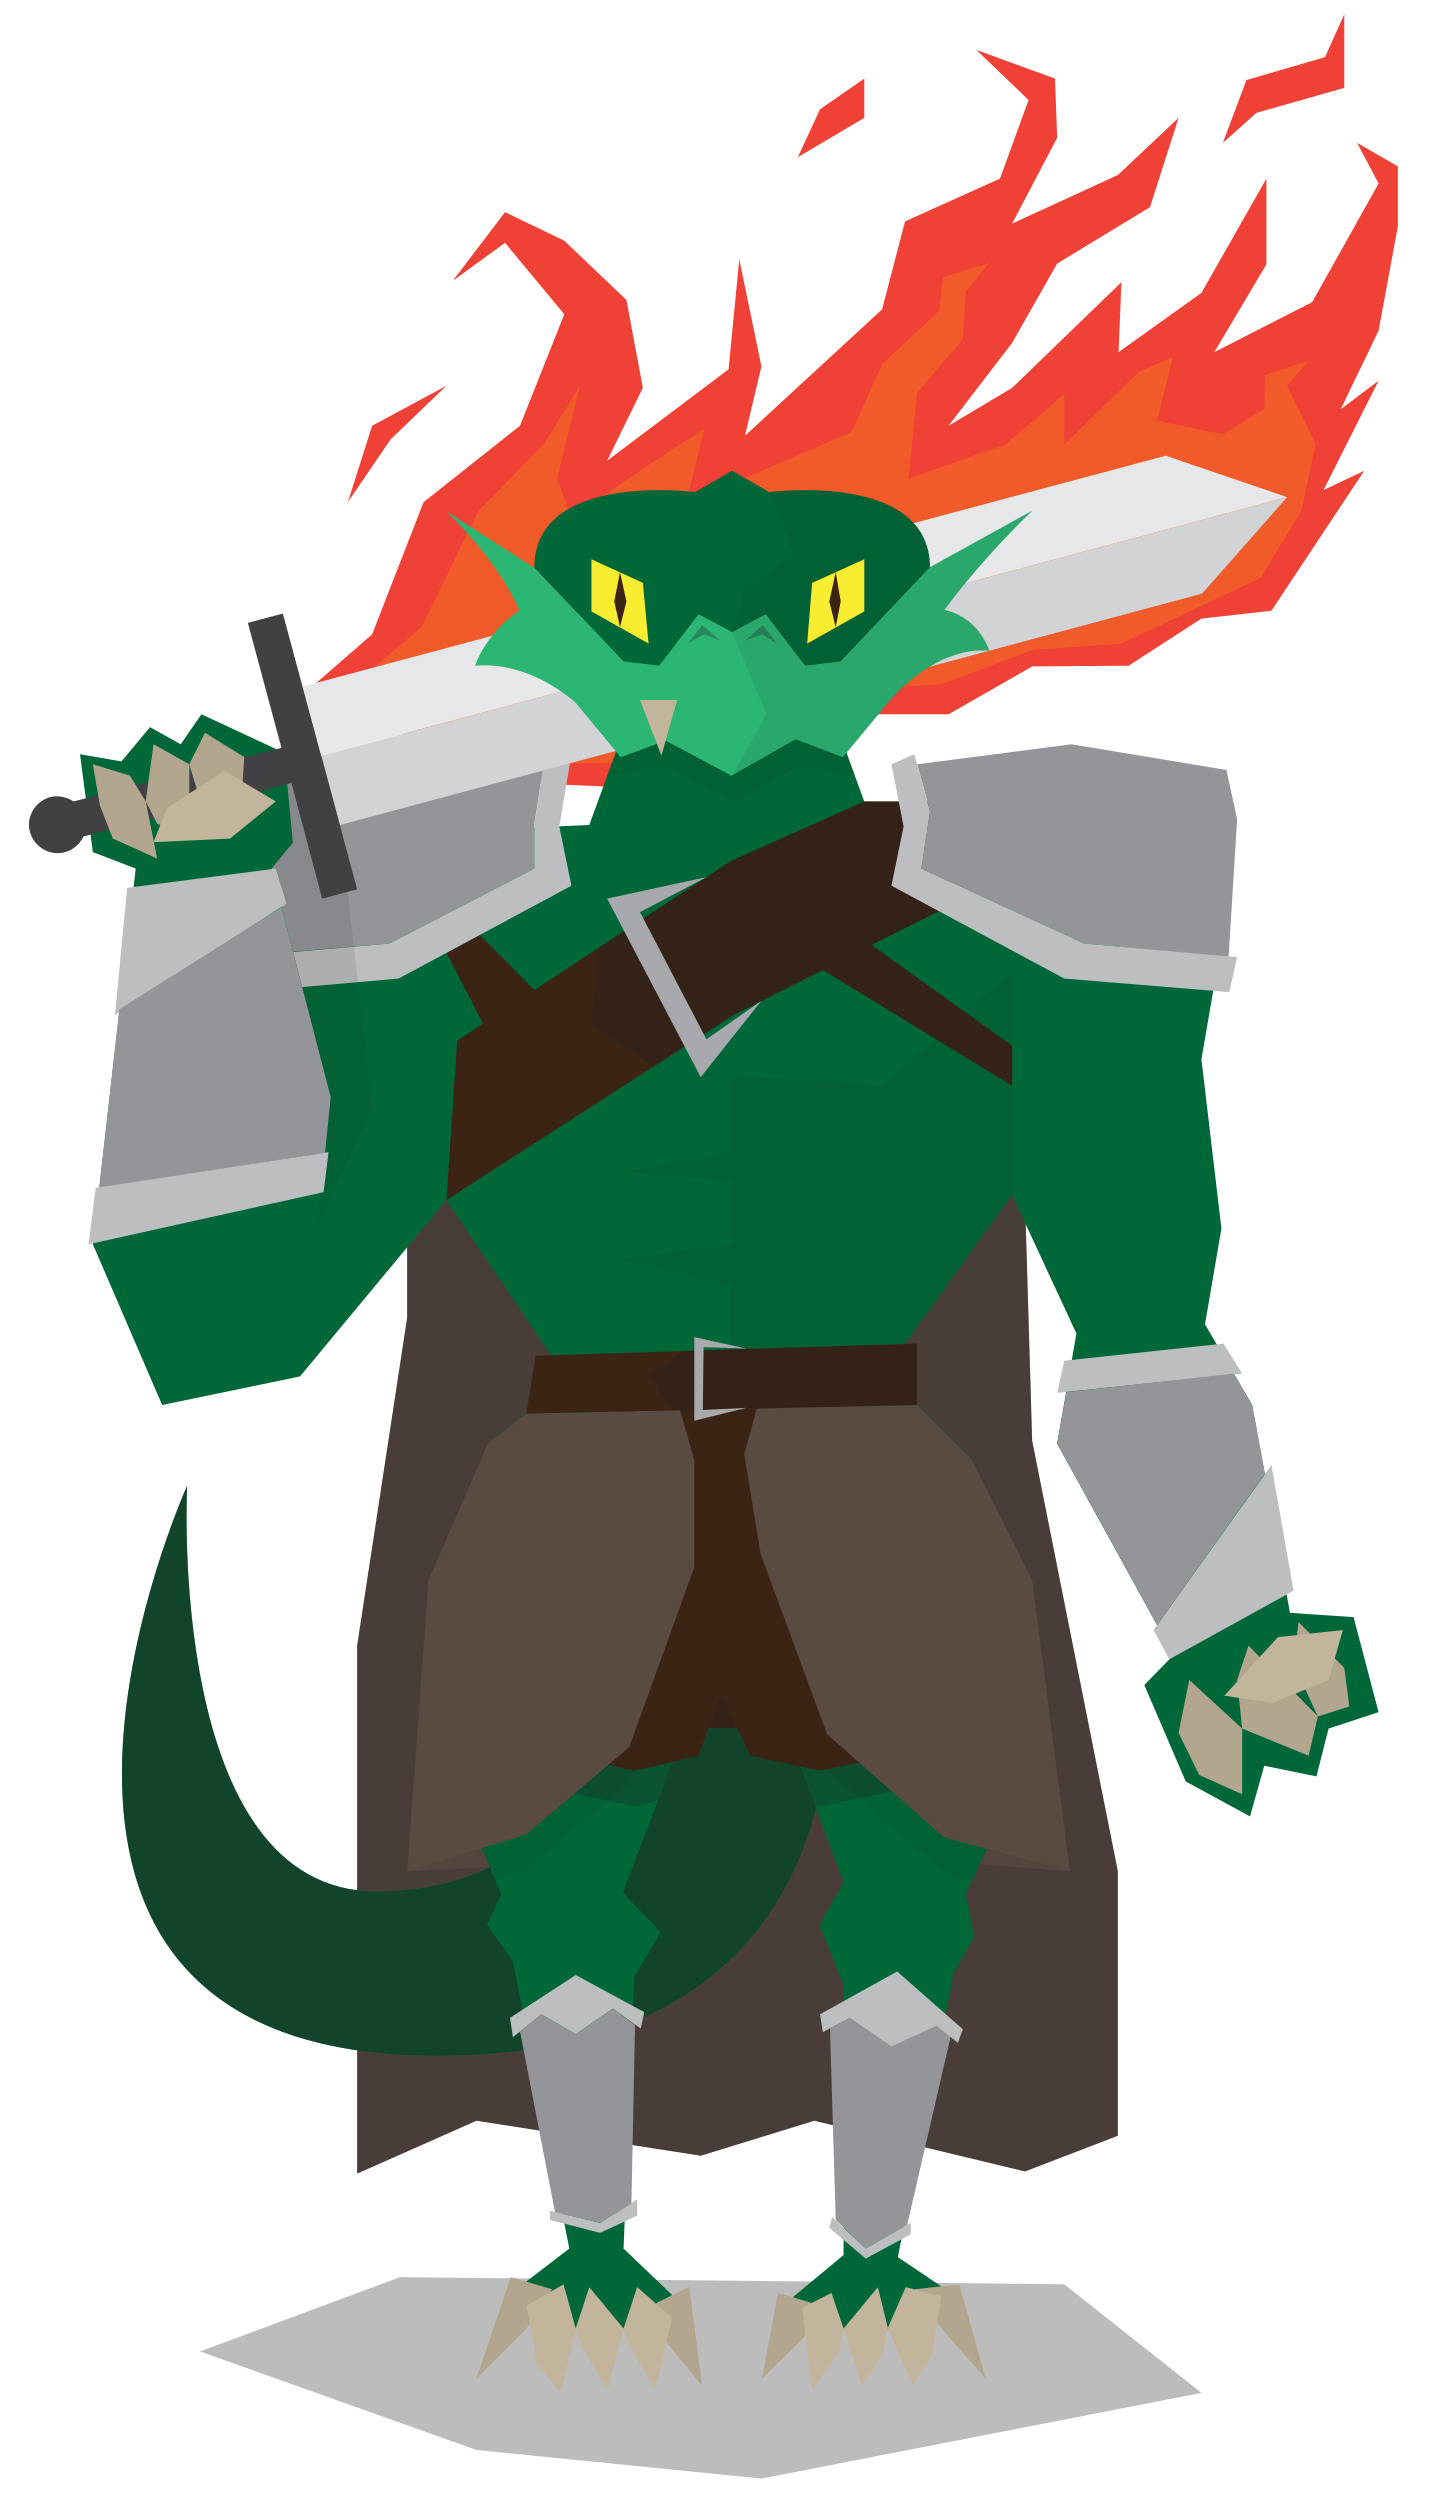
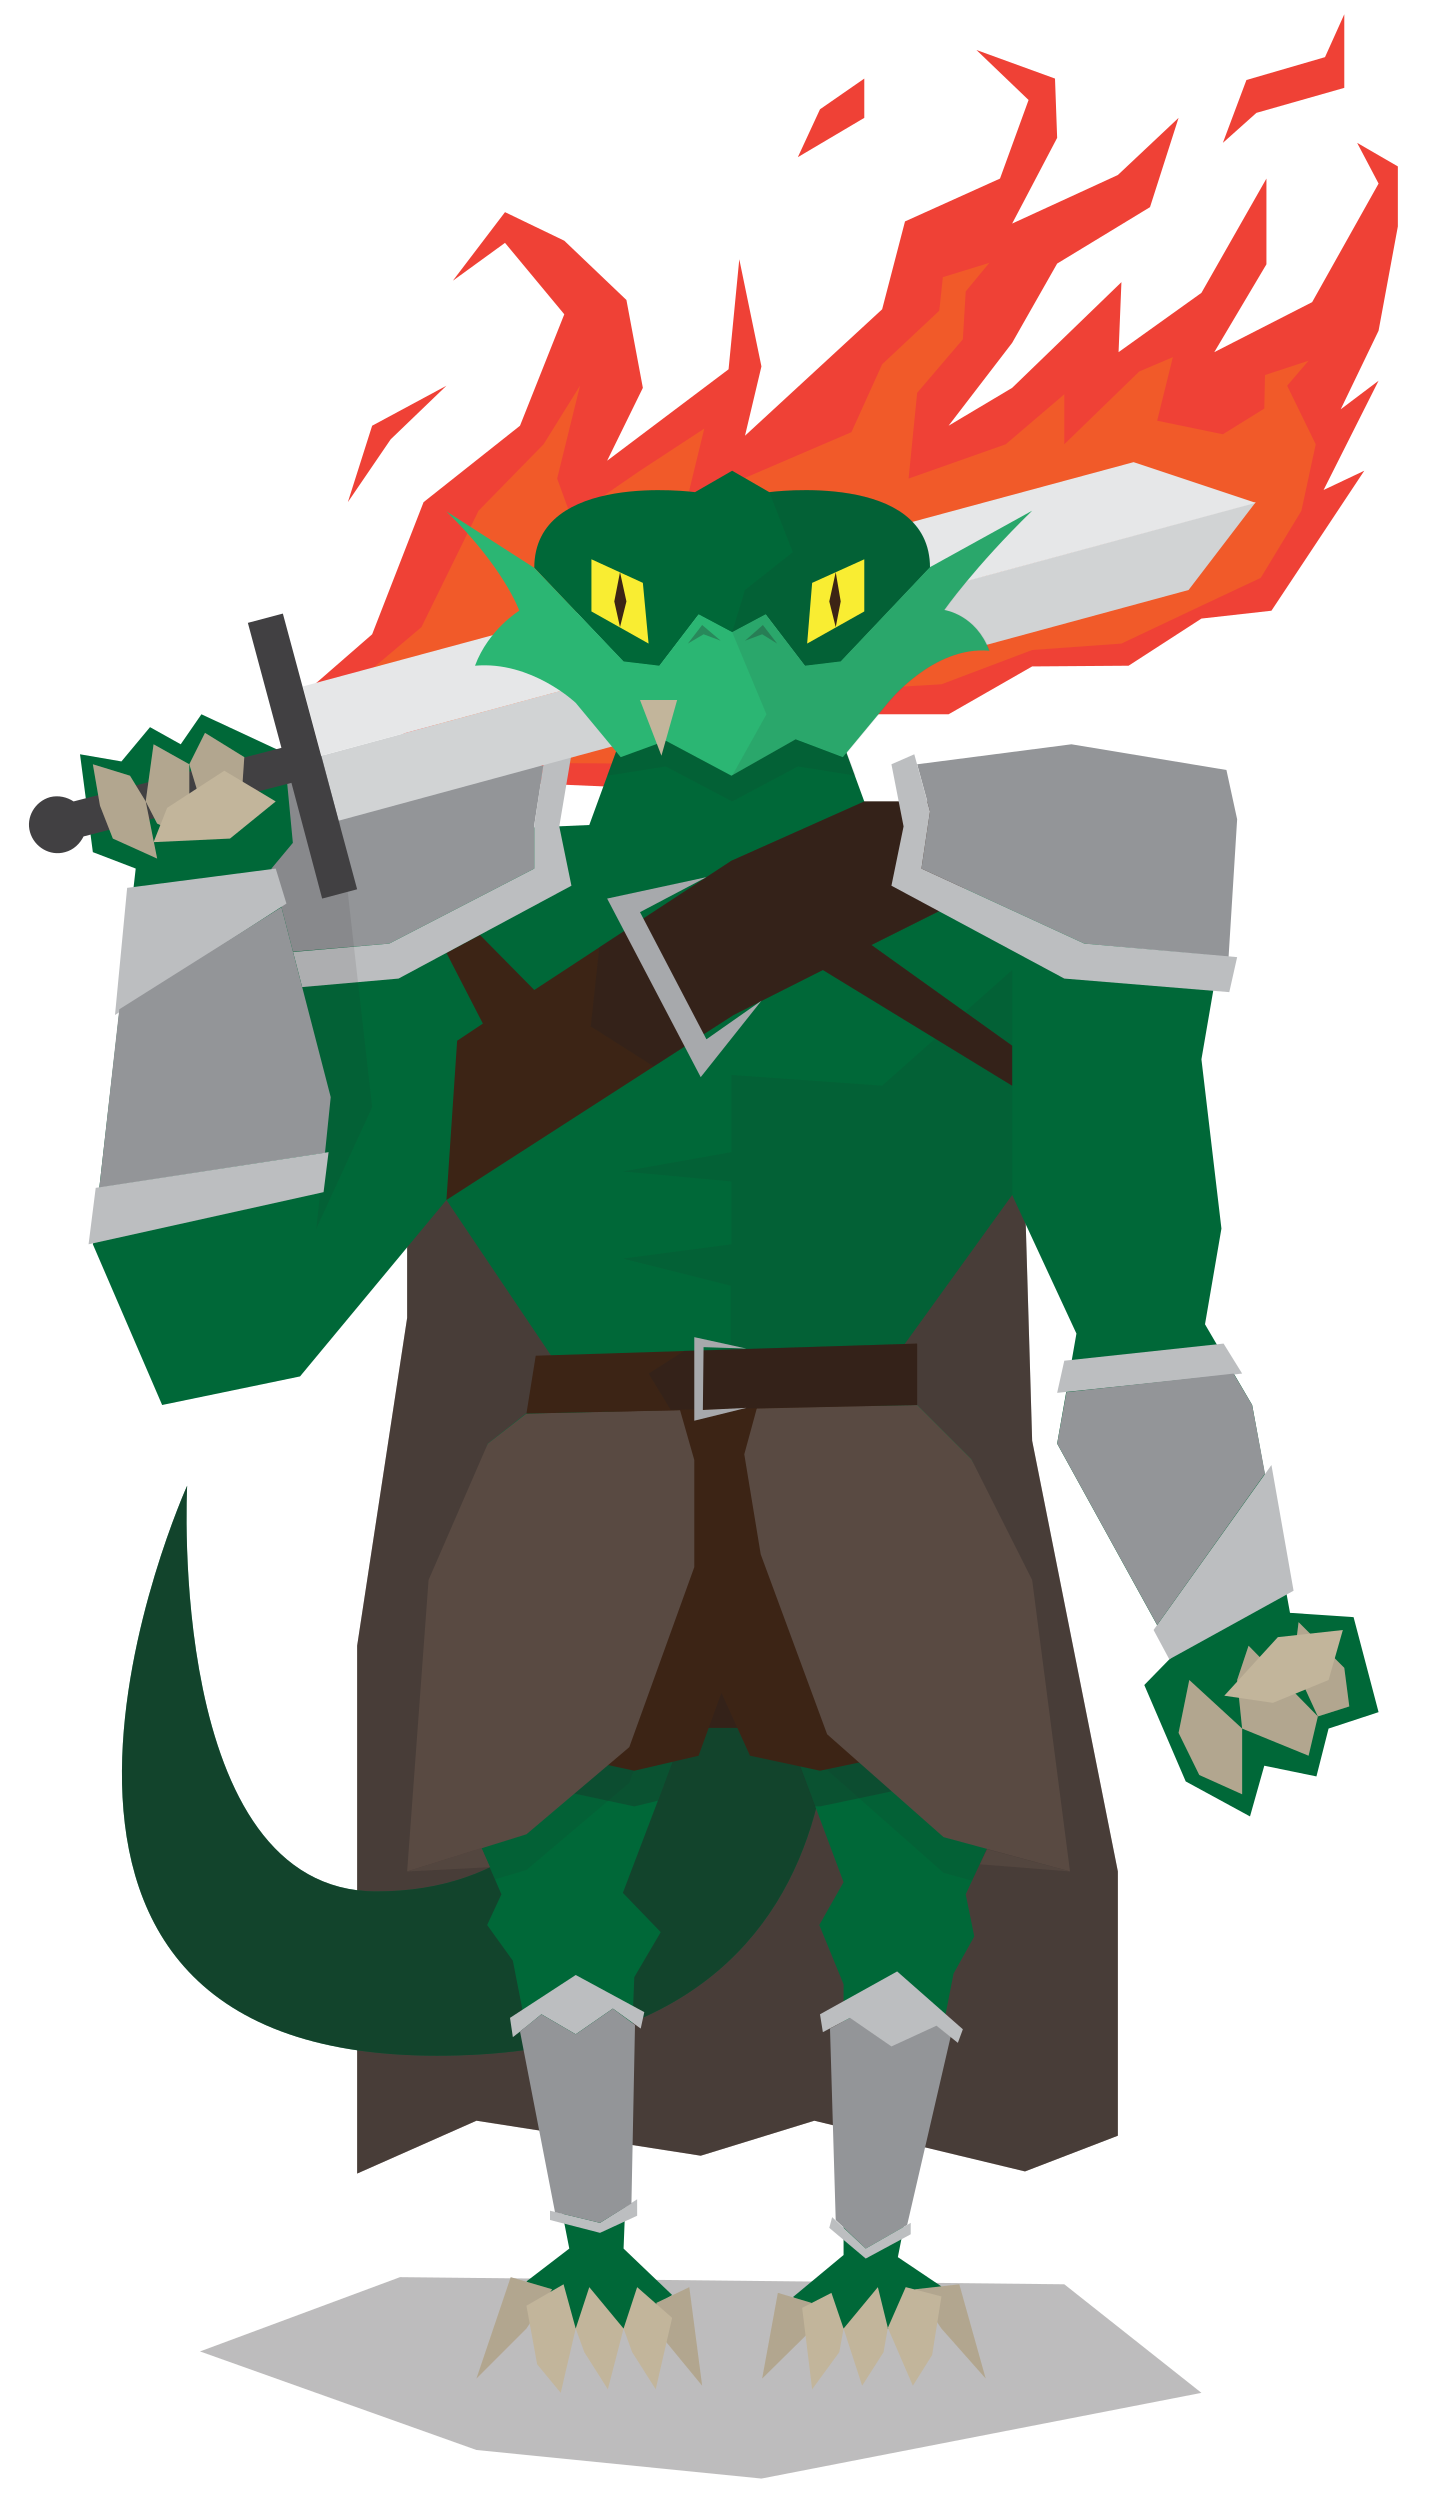
- <svg xmlns="http://www.w3.org/2000/svg" version="1.1" x="0px" y="0px" viewBox="0 0 200 350" enable-background="new 0 0 200 350" xml:space="preserve">
+ <svg xmlns="http://www.w3.org/2000/svg" xmlns:xlink="http://www.w3.org/1999/xlink" version="1.1" x="0px" y="0px" viewBox="0 0 200 350" enable-background="new 0 0 200 350" xml:space="preserve">
  <g id="Kizze">
</g>
  <g id="Squallo">
</g>
  <g id="Crunch">
    <polygon id="Shadow" opacity="0.3" fill="#231F20" points="149,319.8 56,318.8 28,329.2 66.7,343 106.6,347 168.2,335  " />
    <polygon fill="#594A42" points="156.5,299 143.5,304 114,296.9 98.1,301.8 66.7,296.9 50,304.3 50,230.4 57,184.5 57,112.2    102.1,125.8 141.7,107 144.5,201.7 156.5,262  " />
    <polygon opacity="0.3" fill="#231F20" points="156.5,299 143.5,304 114,296.9 98.1,301.8 66.7,296.9 50,304.3 50,230.4 57,184.5    57,112.2 102.1,125.8 141.7,107 144.5,201.7 156.5,262  " />
    <g id="Tail_2_">
      <g id="Tail">
        <path fill="#006838" d="M114.8,220.3c0,0,15.8,67.5-53.6,67.5c-71,0-35-79.8-35-79.8s-3,56.8,26.5,56.8     c37.2,0,38.4-44.7,38.4-44.7L114.8,220.3z" />
      </g>
      <g id="Tail_1_" opacity="0.5">
        <path fill="#231F20" d="M114.8,220.3c0,0,15.8,67.5-53.6,67.5c-71,0-35-79.8-35-79.8s-3,56.8,26.5,56.8     c37.2,0,38.4-44.7,38.4-44.7L114.8,220.3z" />
      </g>
    </g>
    <g id="Fire">
      <polygon fill="#EF4136" points="42.8,96.9 52.1,88.8 59.3,70.3 72.8,59.6 79,44 70.7,34 63.4,39.3 70.7,29.7 79,33.7 87.7,42     90,54.3 85,64.5 102,51.7 103.5,36.3 106.6,51.3 104.3,61 123.5,43.3 126.7,31 140,25 144,14 136.7,7 147.7,11 148,19.3     141.7,31.3 156.5,24.5 165,16.5 161,29 148,36.9 141.7,48 132.8,59.6 141.7,54.3 157,39.5 156.6,49.3 168.2,41 177.3,25 177.3,37     170,49.3 183.7,42.3 193,25.7 190,20 195.7,23.3 195.7,31.7 193,46.3 187.7,57.3 193,53.3 185.3,68.6 191,65.9 178,85.5     168.2,86.6 158,93.2 144.5,93.3 132.8,100 111.7,100 100.9,110.8 72.8,109.6   " />
      <polygon fill="#F15A29" points="48.7,96.5 59,87.8 67,71.5 76.1,62.2 81.2,54 78,67 80,72.5 89.6,65.9 98.6,60 95.8,71.5     104.3,66.9 119.2,60.5 123.5,51 131.5,43.5 132,38.8 138.5,36.8 135.2,40.8 134.8,47.5 128.4,55 127.2,67 140.8,62.2 149,55.2     149,62.2 159.5,52 164.2,50 162,58.9 171.2,60.8 177,57.2 177.1,52.5 183.2,50.5 180.2,54 184.2,62.2 182.2,71.5 176.5,80.9     168.2,84.8 157,90.1 144.5,91 131.8,95.8 111.3,97 100.9,107 73,106.8   " />
      <polygon fill="#EF4136" points="121,11 114.8,15.3 111.7,22 121,16.5   " />
      <polygon fill="#EF4136" points="171.2,20 174.5,11.2 185.5,8 188.2,2 188.2,12.3 175.9,15.8   " />
      <polygon fill="#EF4136" points="48.7,70.3 52.1,59.6 62.5,54 54.7,61.5   " />
    </g>
    <g id="Body">
      <polygon fill="#006838" points="122.2,115.5 117.2,101.8 87.5,101.8 82.5,115.5 43,117.2 36.6,165.1 42,192.7 62.5,168 77.3,190     77.3,195 68.3,202.1 62.5,221.2 59.5,240.5 70.2,265.2 68.2,269.5 71.8,274.5 79.7,314.8 73.7,319.4 80.6,326 87.3,326     94.1,321.3 87.3,314.8 88.8,276.8 92.5,270.5 87.2,265 94.5,245.8 92.2,233.5 112.5,233.5 111,244.5 118.1,263.5 114.7,269.5     118.1,277.8 118.1,315.7 111,321.6 118.1,326 124.8,326 131.8,320.1 125.7,316 133.5,276.3 136.4,271.1 135.2,265.2 146,242     143.2,222.8 136,204.3 126.7,195 126.7,188.1 141.7,167.3 150.7,186.7 148,202.1 164.3,231.7 160.2,235.9 166,249.4 175,254.3     177,247.2 184.3,248.7 186,242 193,239.7 189.5,226.4 180.6,225.8 175.3,196.7 168.7,185.4 171,172 168.2,148.3 170.3,136.1     163.8,119.2   " />
      <polygon opacity="0.1" fill="#231F20" points="102.3,195 126.7,195 126.7,188.1 141.7,167.3 141.7,152 141.7,135.8 123.5,152     102.4,150.5 102.4,161.3 87.2,164 102.4,165.4 102.4,174.2 87.2,176.2 102.3,180   " />
    </g>
    <g id="Left_Foot_Claws_1_">
      <polygon fill="#C2B59B" points="77.3,320.5 71.5,318.8 66.7,333 73.7,326   " />
      <polygon fill="#C2B59B" points="91.8,326.1 98.3,334 96.5,320.2 91.9,322.4   " />
      <polygon opacity="0.1" fill="#231F20" points="77.3,320.5 71.5,318.8 66.7,333 73.7,326   " />
      <polygon opacity="0.1" fill="#231F20" points="91.8,326.1 98.3,334 96.5,320.2 91.9,322.4   " />
      <polygon fill="#C2B59B" points="78.9,319.8 73.7,322.8 75.2,331 78.5,335 80.6,326   " />
      <polygon fill="#C2B59B" points="89.2,320.2 87.3,326 88.5,329.3 91.8,334.5 94.1,324.5   " />
      <polygon fill="#C2B59B" points="82.5,320.2 80.6,326 81.8,329.3 85.1,334.5 87.3,326   " />
    </g>
    <g id="Left_Foot_Claws">
      <polygon fill="#C2B59B" points="128.1,320.5 134.3,319.8 138,333 131.8,326   " />
      <polygon fill="#C2B59B" points="113.7,326.1 106.7,333 108.9,321 113.6,322.4   " />
      <polygon opacity="0.1" fill="#231F20" points="128.1,320.5 134.3,319.8 138,333 131.8,326   " />
      <polygon opacity="0.1" fill="#231F20" points="113.7,326.1 106.7,333 108.9,321 113.6,322.4   " />
      <polygon fill="#C2B59B" points="126.8,320.2 131.8,321.5 130.5,329.7 127.8,334 124.3,325.9   " />
      <polygon fill="#C2B59B" points="116.4,321 118.1,326 117.5,329.3 113.7,334.5 112.3,323.1   " />
      <polygon fill="#C2B59B" points="122.9,320.2 124.3,325.9 123.7,329.3 120.7,334 118.1,326   " />
    </g>
    <g id="Left_Hand_Claws">
      <polygon fill="#C2B59B" points="173.9,251.2 167.9,248.5 165,242.6 166.5,235.2 173.9,242   " />
      <polygon fill="#C2B59B" points="188.9,238.9 184.5,240.3 181.1,232.9 181.8,227.1 188.2,233.5   " />
      <polygon fill="#C2B59B" points="183.2,245.8 173.9,242 173.2,235.2 174.8,230.4 184.5,240.3   " />
      <polygon opacity="0.1" fill="#231F20" points="173.9,251.2 167.9,248.5 165,242.6 166.5,235.2 173.9,242   " />
      <polygon opacity="0.1" fill="#231F20" points="188.9,238.9 184.5,240.3 181.1,232.9 181.8,227.1 188.2,233.5   " />
      <polygon opacity="0.1" fill="#231F20" points="183.2,245.8 173.9,242 173.2,235.2 174.8,230.4 184.5,240.3   " />
      <polygon fill="#C2B59B" points="186,235.2 178.2,238.4 171.4,237.4 178.9,229.2 188,228.2   " />
    </g>
    <g id="Harness">
      <polygon fill="#3C2415" points="64,145.7 62.5,168 102.7,142.1 115.2,135.8 141.7,152 141.7,146.4 122,132.3 134,126.3     141.7,112.2 121,112.2 102.4,120.5 74.8,138.6 67.2,130.9 62.5,133.4 67.6,143.3   " />
      <polygon opacity="0.3" fill="#231F20" points="102.7,142.1 115.2,135.8 141.7,152 141.7,146.4 122,132.3 134,126.3 141.7,112.2     121,112.2 102.4,120.5 83.9,132.6 82.7,143.7 91.5,149.3   " />
      <polygon fill="#A7A9AC" points="98.9,122.8 89.6,127.7 98.9,145.5 106.6,140.1 98.1,150.8 85,125.8   " />
    </g>
    <g id="Left_Pauldron">
      <polygon fill="#939598" points="172,134 151.8,132.1 129,121.6 130.2,113.6 128.4,107 150,104.2 171.7,107.8 173.2,114.7   " />
      <polygon fill="#BCBEC0" points="172.1,138.9 149,137 124.8,124 126.5,115.7 124.8,107 128,105.6 130.2,113.6 129,121.6     151.8,132.1 173.2,134   " />
    </g>
    <g id="Right_Pauldron">
      <polygon fill="#939598" points="34.2,133.8 54.5,132.1 74.8,121.6 74.8,115.5 76.1,107.2 54.8,104.2 33.1,107.8 31.6,114.7   " />
      <polygon fill="#BCBEC0" points="33.1,139 55.8,137 80,124 78.3,115.7 80,105.6 76.3,105.6 74.8,115.5 74.8,121.6 54.5,132.1     32.8,134   " />
    </g>
    <g id="Right_Arm_1_">
      <polygon opacity="0.1" fill="#231F20" points="44.1,153.6 41.3,178.5 52.1,155 46.5,105.6 33.5,108.6   " />
      <polygon id="Right_Arm" fill="#006838" points="13,174.2 22.7,196.7 42,192.7 46.3,153.6 38,121.6 41,118 39.8,105.4 28.2,100     25.3,104.2 21,101.8 17,106.6 11.2,105.6 13,119.3 19,121.6   " />
    </g>
    <g id="Sword">
-       <polygon fill="#D1D3D4" points="45,105.8 47.6,115.5 168.3,83.1 180.2,69.6   " />
-       <polygon fill="#E6E7E8" points="42.4,96.1 45,105.8 180.2,69.6 163.2,63.8   " />
+       <polygon fill="#D1D3D4" points="45,105.8 47.4,114.9 166.4,82.6 175.8,70.3   " />
+       <polygon fill="#E6E7E8" points="42.4,96.1 45,105.8 175.8,70.4 158.7,64.7   " />
      <path fill="#414042" d="M34.7,87.2l4.9-1.3L50,124.5l-4.9,1.3l-4.3-16.2l-29.1,7.5c-0.5,1-1.4,1.9-2.6,2.2    c-2.1,0.6-4.3-0.7-4.9-2.8c-0.6-2.1,0.7-4.3,2.8-4.9c1.2-0.3,2.4,0,3.3,0.6l29.1-7.5L34.7,87.2z" />
    </g>
    <g id="Right_Hand_Claws">
      <polygon fill="#C2B59B" points="13,107 14,112.8 15.8,117.4 22,120.2 20.4,112.2 18.2,108.6   " />
      <polygon opacity="0.1" fill="#231F20" points="13,107 14,112.8 15.8,117.4 22,120.2 20.4,112.2 18.2,108.6   " />
      <polygon fill="#C2B59B" points="28.7,102.6 26.5,107 28.2,112.6 33.5,116.3 34.2,106   " />
      <polygon fill="#C2B59B" points="21.5,104.2 20.4,112.2 22,115.3 26.5,117.4 26.5,107   " />
      <polygon opacity="0.1" fill="#231F20" points="28.7,102.6 26.5,107 28.2,112.6 33.5,116.3 34.2,106   " />
      <polygon opacity="0.1" fill="#231F20" points="21.5,104.2 20.4,112.2 22,115.3 26.5,117.4 26.5,107   " />
      <polygon fill="#C2B59B" points="31.4,107.9 23.4,113.1 21.5,117.9 32.2,117.4 38.6,112.2   " />
    </g>
    <g id="Right_Bracer">
      <polygon fill="#BCBEC0" points="17.8,124.3 38.6,121.6 40.1,126.5 16.1,142.1   " />
      <polygon fill="#939598" points="16.7,141.3 13.9,166.3 45.5,161.4 46.3,153.6 39.4,127   " />
      <polygon fill="#BCBEC0" points="12.4,174.2 45.3,166.9 46,161.3 13.4,166.3   " />
    </g>
    <g id="Left_Bracer">
      <polygon fill="#BCBEC0" points="149,190.5 171.3,188.1 173.9,192.3 148,195   " />
      <polygon fill="#BCBEC0" points="181.1,222.7 163.7,232.3 161.5,228.2 178,205.1   " />
      <polygon fill="#939598" points="149.3,194.9 148,202.1 162,227.5 177.1,206.3 175.3,196.7 172.7,192.3   " />
    </g>
    <g id="Head">
      <polygon opacity="0.1" fill="#231F20" points="119.8,108.6 111.7,107.3 102.5,112.2 93.2,107.3 85,108.6 87.5,101.8 117.2,101.8       " />
      <path fill="#006838" d="M107.7,68.9l-5.2-3l-5.2,3c0,0-22.5-3-22.5,10.6l12.5,13.2l5,0.6l5.5-7.2l4.7,2.5l4.7-2.5l5.5,7.2l5-0.6    l12.5-13.2C130.2,65.9,107.7,68.9,107.7,68.9z" />
      <path opacity="0.1" fill="#231F20" d="M107.7,68.9l3.3,8.4l-6.7,5.3l-1.8,5.9L97.8,86l4.7,2.5l4.7-2.5l5.5,7.2l5-0.6l12.5-13.2    C130.2,65.9,107.7,68.9,107.7,68.9z" />
      <path fill="#2BB673" d="M144.5,71.5l-14.3,7.9l-12.5,13.2l-5,0.6l-5.5-7.2l-4.7,2.5L97.8,86l-5.5,7.2l-5-0.6L74.8,79.5l-12.3-7.9    c8.1,7.9,10.2,13.9,10.2,13.9s-4.3,2.6-6.2,7.7c7.9-0.7,14.1,5.2,14.1,5.2l6.3,7.6l6.3-2.3l9.2,4.9l9-5.1l6.6,2.5l6.3-7.6    c0,0,6.3-8,14.2-7.3c-1.9-5.1-6.3-5.7-6.3-5.7S136.4,79.4,144.5,71.5z" />
      <path opacity="0.1" fill="#231F20" d="M144.5,71.5l-14.3,7.9l-12.5,13.2l-5,0.6l-5.5-7.2l-4.7,2.5l4.8,11.5l-4.8,8.6l9-5.1    l6.6,2.5l6.3-7.6c0,0,6.3-8,14.2-7.3c-1.9-5.1-6.3-5.7-6.3-5.7S136.4,79.4,144.5,71.5z" />
      <polygon opacity="0.3" fill="#231F20" points="96.3,90.1 98.3,87.5 100.9,89.7 98.5,88.8   " />
      <polygon opacity="0.3" fill="#231F20" points="108.8,90.1 106.8,87.5 104.3,89.7 106.7,88.8   " />
      <polygon fill="#F9ED32" points="82.8,78.3 90,81.6 90.8,90.1 82.8,85.6   " />
      <polygon fill="#3C2415" points="86.8,80.1 87.7,84.2 86.8,87.8 86,84.2   " />
      <polygon fill="#F9ED32" points="121,78.3 113.7,81.6 113,90.1 121,85.6   " />
      <polygon fill="#3C2415" points="117,80.1 116.1,84.2 117,87.8 117.7,84.2   " />
      <polygon fill="#C2B59B" points="89.6,98 94.8,98 92.6,105.8   " />
    </g>
    <g id="Pants">
      <polygon opacity="0.1" fill="#231F20" points="138.2,258.9 144.5,226.2 136,209.3 128.4,201.7 106,202 104.2,208.6 106.5,222.6     115.8,247.8 132.1,262.2 136.1,263.3   " />
      <polygon opacity="0.1" fill="#231F20" points="73.7,202.9 68.3,207.1 60,226.2 67.4,258.7 69.3,263.1 73.7,261.8 88.1,249.6     97.2,224.4 97.2,209.4 95.2,202.4   " />
      <polygon opacity="0.3" fill="#231F20" points="85.1,202.6 79,250.8 88.8,252.9 92.1,252.1 94.2,246.7 101.2,227.4 112,247.3     114.1,252.9 114.8,252.9 124.8,250.8 117.5,201.7   " />
      <polygon fill="#3C2415" points="97.6,241.9 105.4,241.9 100.9,233.1   " />
      <polygon opacity="0.3" fill="#231F20" points="97.6,241.9 105.4,241.9 100.9,233.1   " />
      <polygon fill="#3C2415" points="85.1,197.6 79,245.8 88.8,247.9 97.8,245.8 101,237 105,245.8 114.8,247.9 124.8,245.8     117.5,196.7   " />
      <polygon fill="#594A42" points="73.7,197.9 68.3,202.1 60,221.2 57,262 73.7,256.8 88.1,244.6 97.2,219.4 97.2,204.4 95.2,197.4       " />
      <polygon fill="#594A42" points="149.8,262 144.5,221.2 136,204.3 128.4,196.7 106,197 104.2,203.6 106.5,217.6 115.8,242.8     132.1,257.2   " />
      <polygon fill="#594A42" points="57,262 68.6,261.4 67.4,258.7   " />
      <polygon opacity="0.1" fill="#231F20" points="57,262 68.6,261.4 67.4,258.7   " />
      <polygon fill="#594A42" points="149.8,262 138.2,258.9 137.2,261   " />
      <polygon opacity="0.1" fill="#231F20" points="149.8,262 138.2,258.9 137.2,261   " />
    </g>
    <g id="Belt">
      <polygon fill="#3C2415" points="75,189.8 128.4,188.1 128.4,196.7 73.7,197.9   " />
      <polygon opacity="0.3" fill="#231F20" points="95.8,189.1 128.4,188.1 128.4,196.7 93.9,197.4 90.8,192.3   " />
      <polygon fill="#A7A9AC" points="104.5,188.8 98.5,188.6 98.4,197.4 104.5,197.1 97.2,198.9 97.2,187.2   " />
    </g>
    <g id="Left_Greaves">
      <polygon fill="#939598" points="125.5,279 116.2,284 117,310.8 121.2,314.8 127,311.5 133.1,285.1   " />
      <polygon fill="#BCBEC0" points="125.6,276 134.8,284.1 134.1,286 131.1,283.6 124.8,286.5 119,282.5 115.2,284.5 114.8,282   " />
      <polygon fill="#BCBEC0" points="116.5,310.4 121.2,314.8 127.5,311.2 127.5,312.8 121.2,316.2 116.1,311.9   " />
    </g>
    <g id="Right_Greaves">
      <polygon fill="#BCBEC0" points="80.6,276.5 71.4,282.5 71.8,285.2 73.6,283.8 75.8,282 80.6,284.8 85.8,281.2 89.7,284     90.2,281.7   " />
      <polygon fill="#BCBEC0" points="77,310.8 84,312.6 89.2,310.2 89.2,307.9 84,311.2 77,309.5   " />
      <polygon fill="#939598" points="72.8,284.4 75.8,282 80.6,284.8 85.8,281.2 88.9,283.5 88.4,308.5 84,311.2 77.7,309.7   " />
    </g>
+     <g>
+       <defs>
+         <circle id="SVGID_1_" cx="25" cy="435" r="75" />
+       </defs>
+       <clipPath id="SVGID_2_">
+         <use xlink:href="#SVGID_1_" overflow="visible" />
+       </clipPath>
+       <g clip-path="url(#SVGID_2_)">
+         <g id="Fire_1_">
+           <polygon fill="#EF4136" points="-34.8,428.1 -25.5,419.9 -18.2,401.5 -4.8,390.8 1.4,375.2 -6.9,365.2 -14.2,370.5 -6.9,360.8       1.4,364.8 10.1,373.2 12.4,385.5 7.4,395.7 24.4,382.8 25.9,367.5 29,382.5 26.7,392.2 45.9,374.5 49.1,362.2 62.4,356.2       66.4,345.2 59.1,338.2 70.1,342.2 70.4,350.5 64.1,362.5 78.9,355.7 87.4,347.7 83.4,360.2 70.4,368 64.1,379.2 55.2,390.8       64.1,385.5 79.4,370.7 79,380.4 90.6,372.2 99.8,356.2 99.8,368.2 92.4,380.5 106.1,373.5 115.4,356.8 112.4,351.2 118.1,354.5       118.1,362.8 115.4,377.5 110.1,388.5 115.4,384.4 107.8,399.8 113.4,397 100.4,416.7 90.6,417.8 80.4,424.3 66.9,424.4       55.2,431.2 34.1,431.2 23.4,441.9 -4.8,440.7     " />
+           <polygon fill="#EF4136" points="43.4,342.2 37.2,346.5 34.1,353.2 43.4,347.7     " />
+           <polygon fill="#EF4136" points="93.6,351.2 96.9,342.3 108,339.2 110.6,333.2 110.6,343.5 98.3,347     " />
+         </g>
+       </g>
+     </g>
  </g>
  <g id="Monk">
</g>
  <g id="DM">
</g>
</svg>
